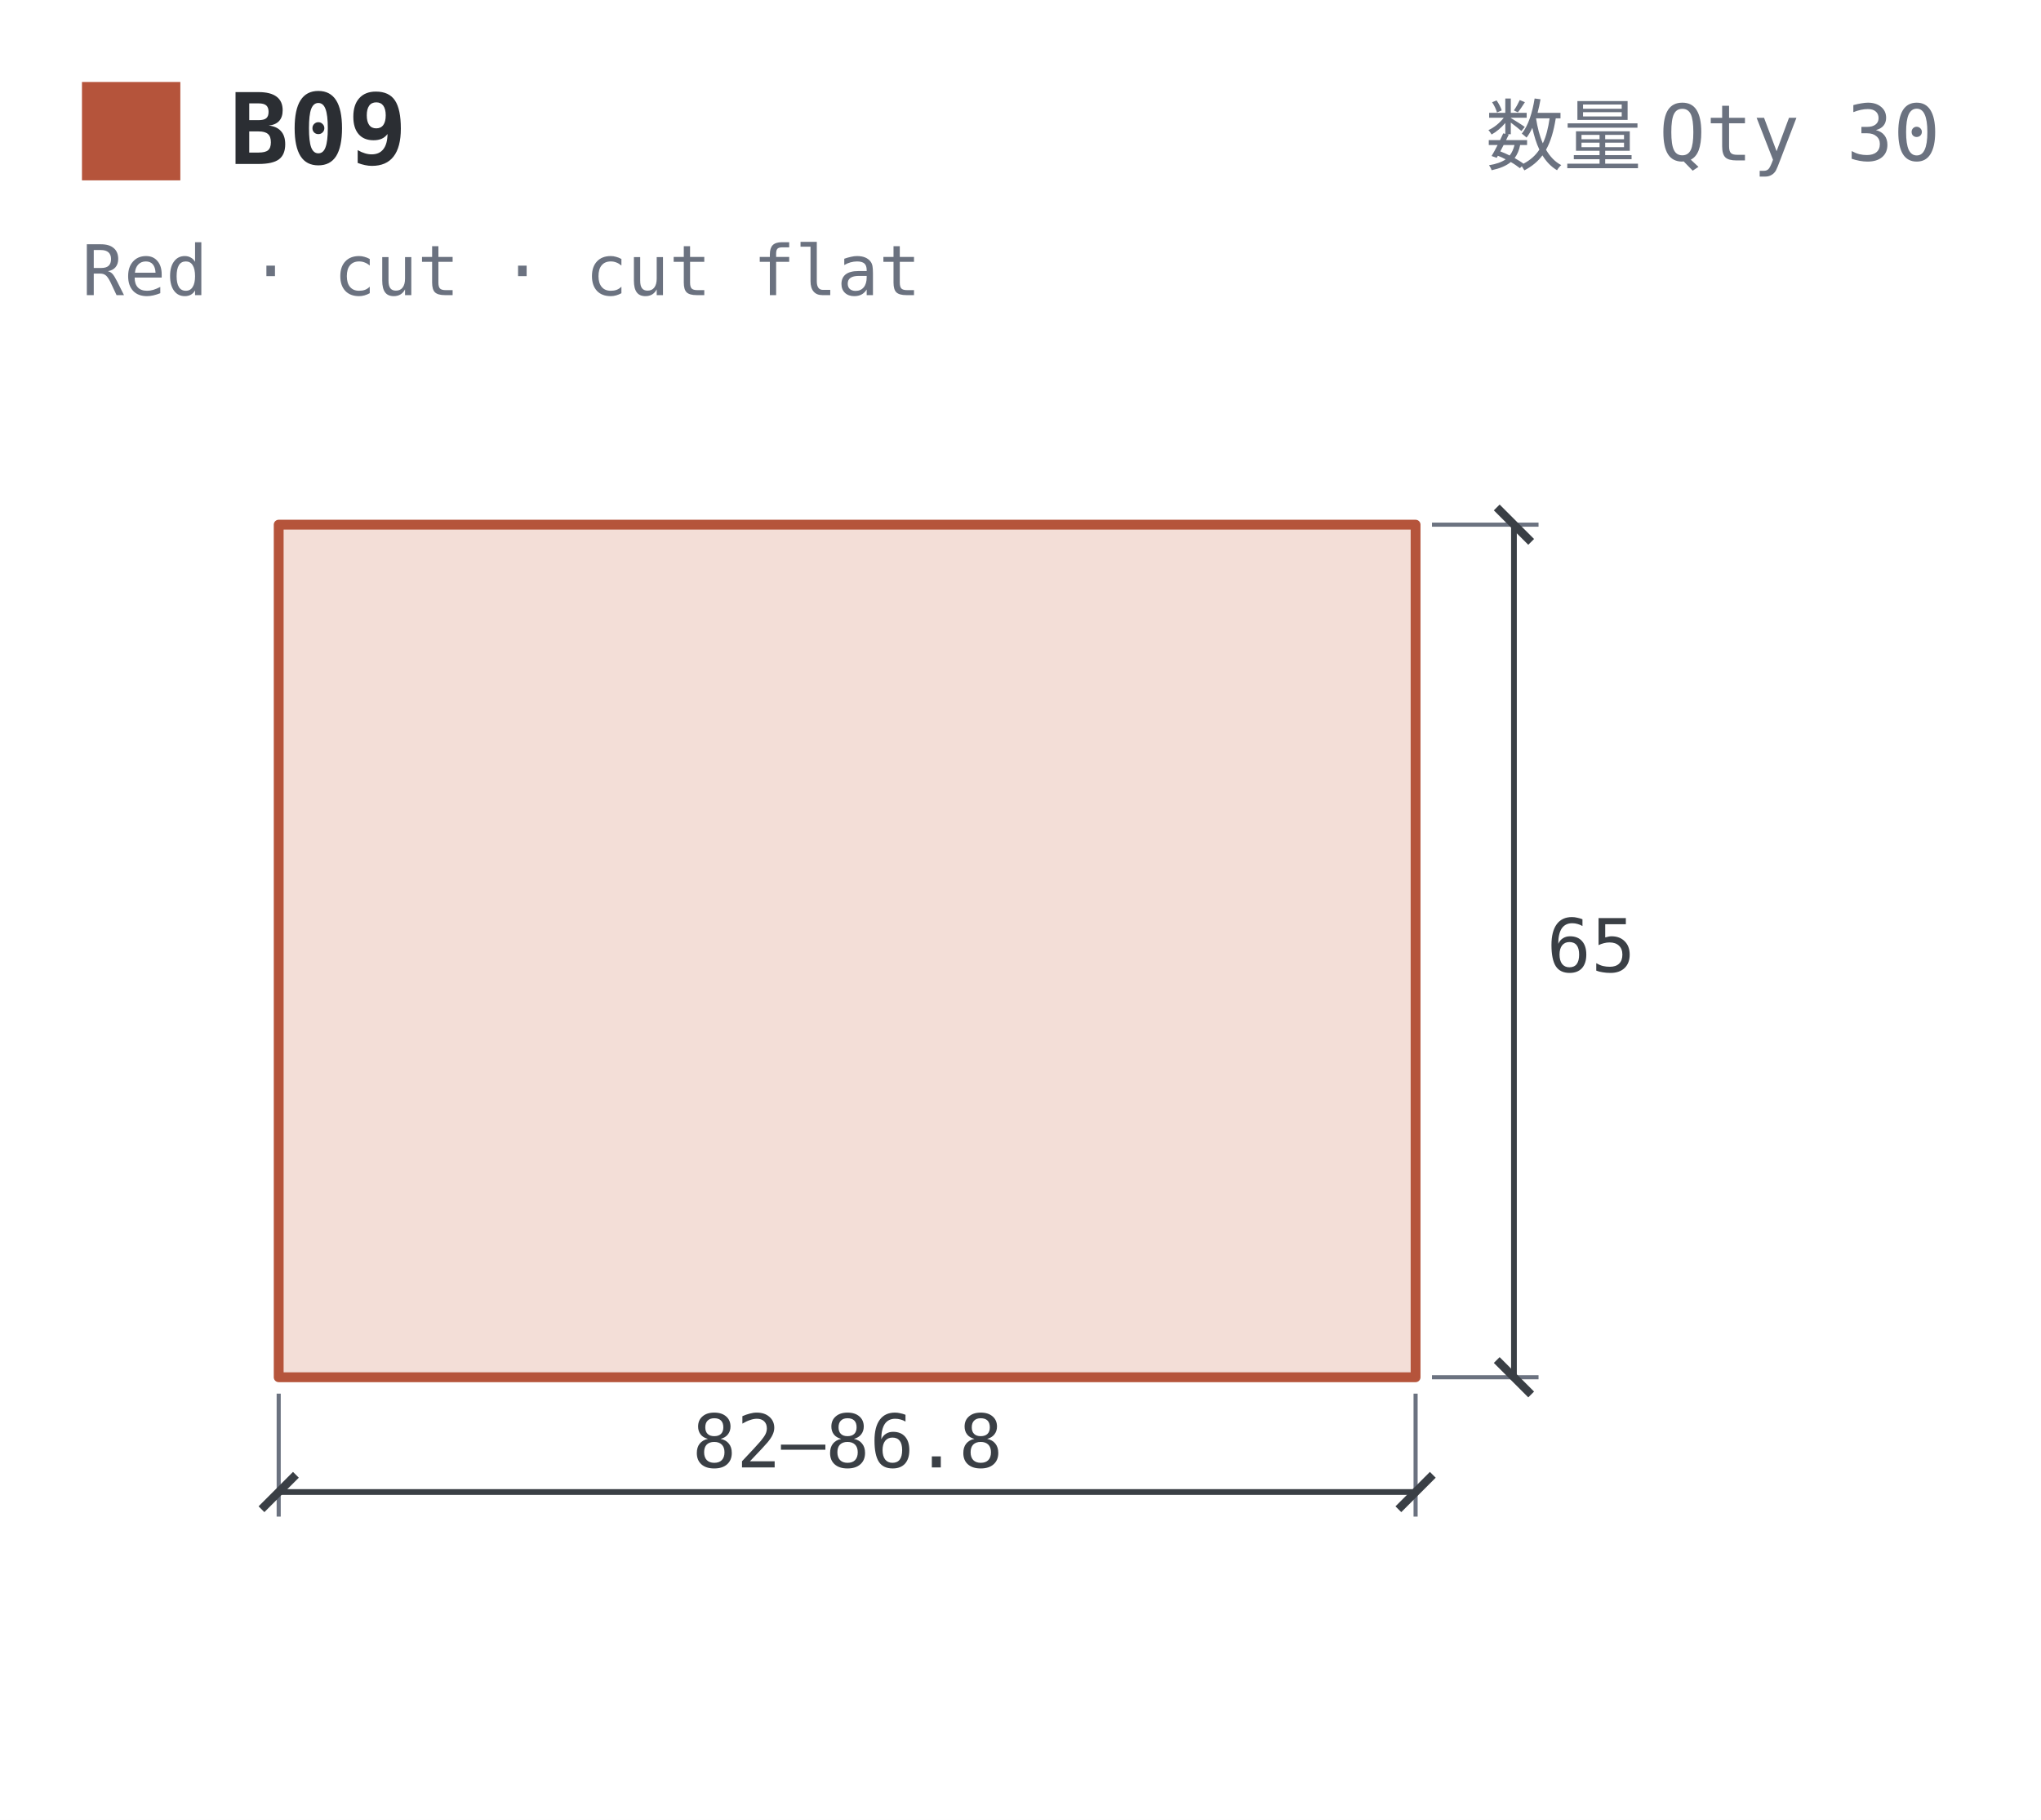
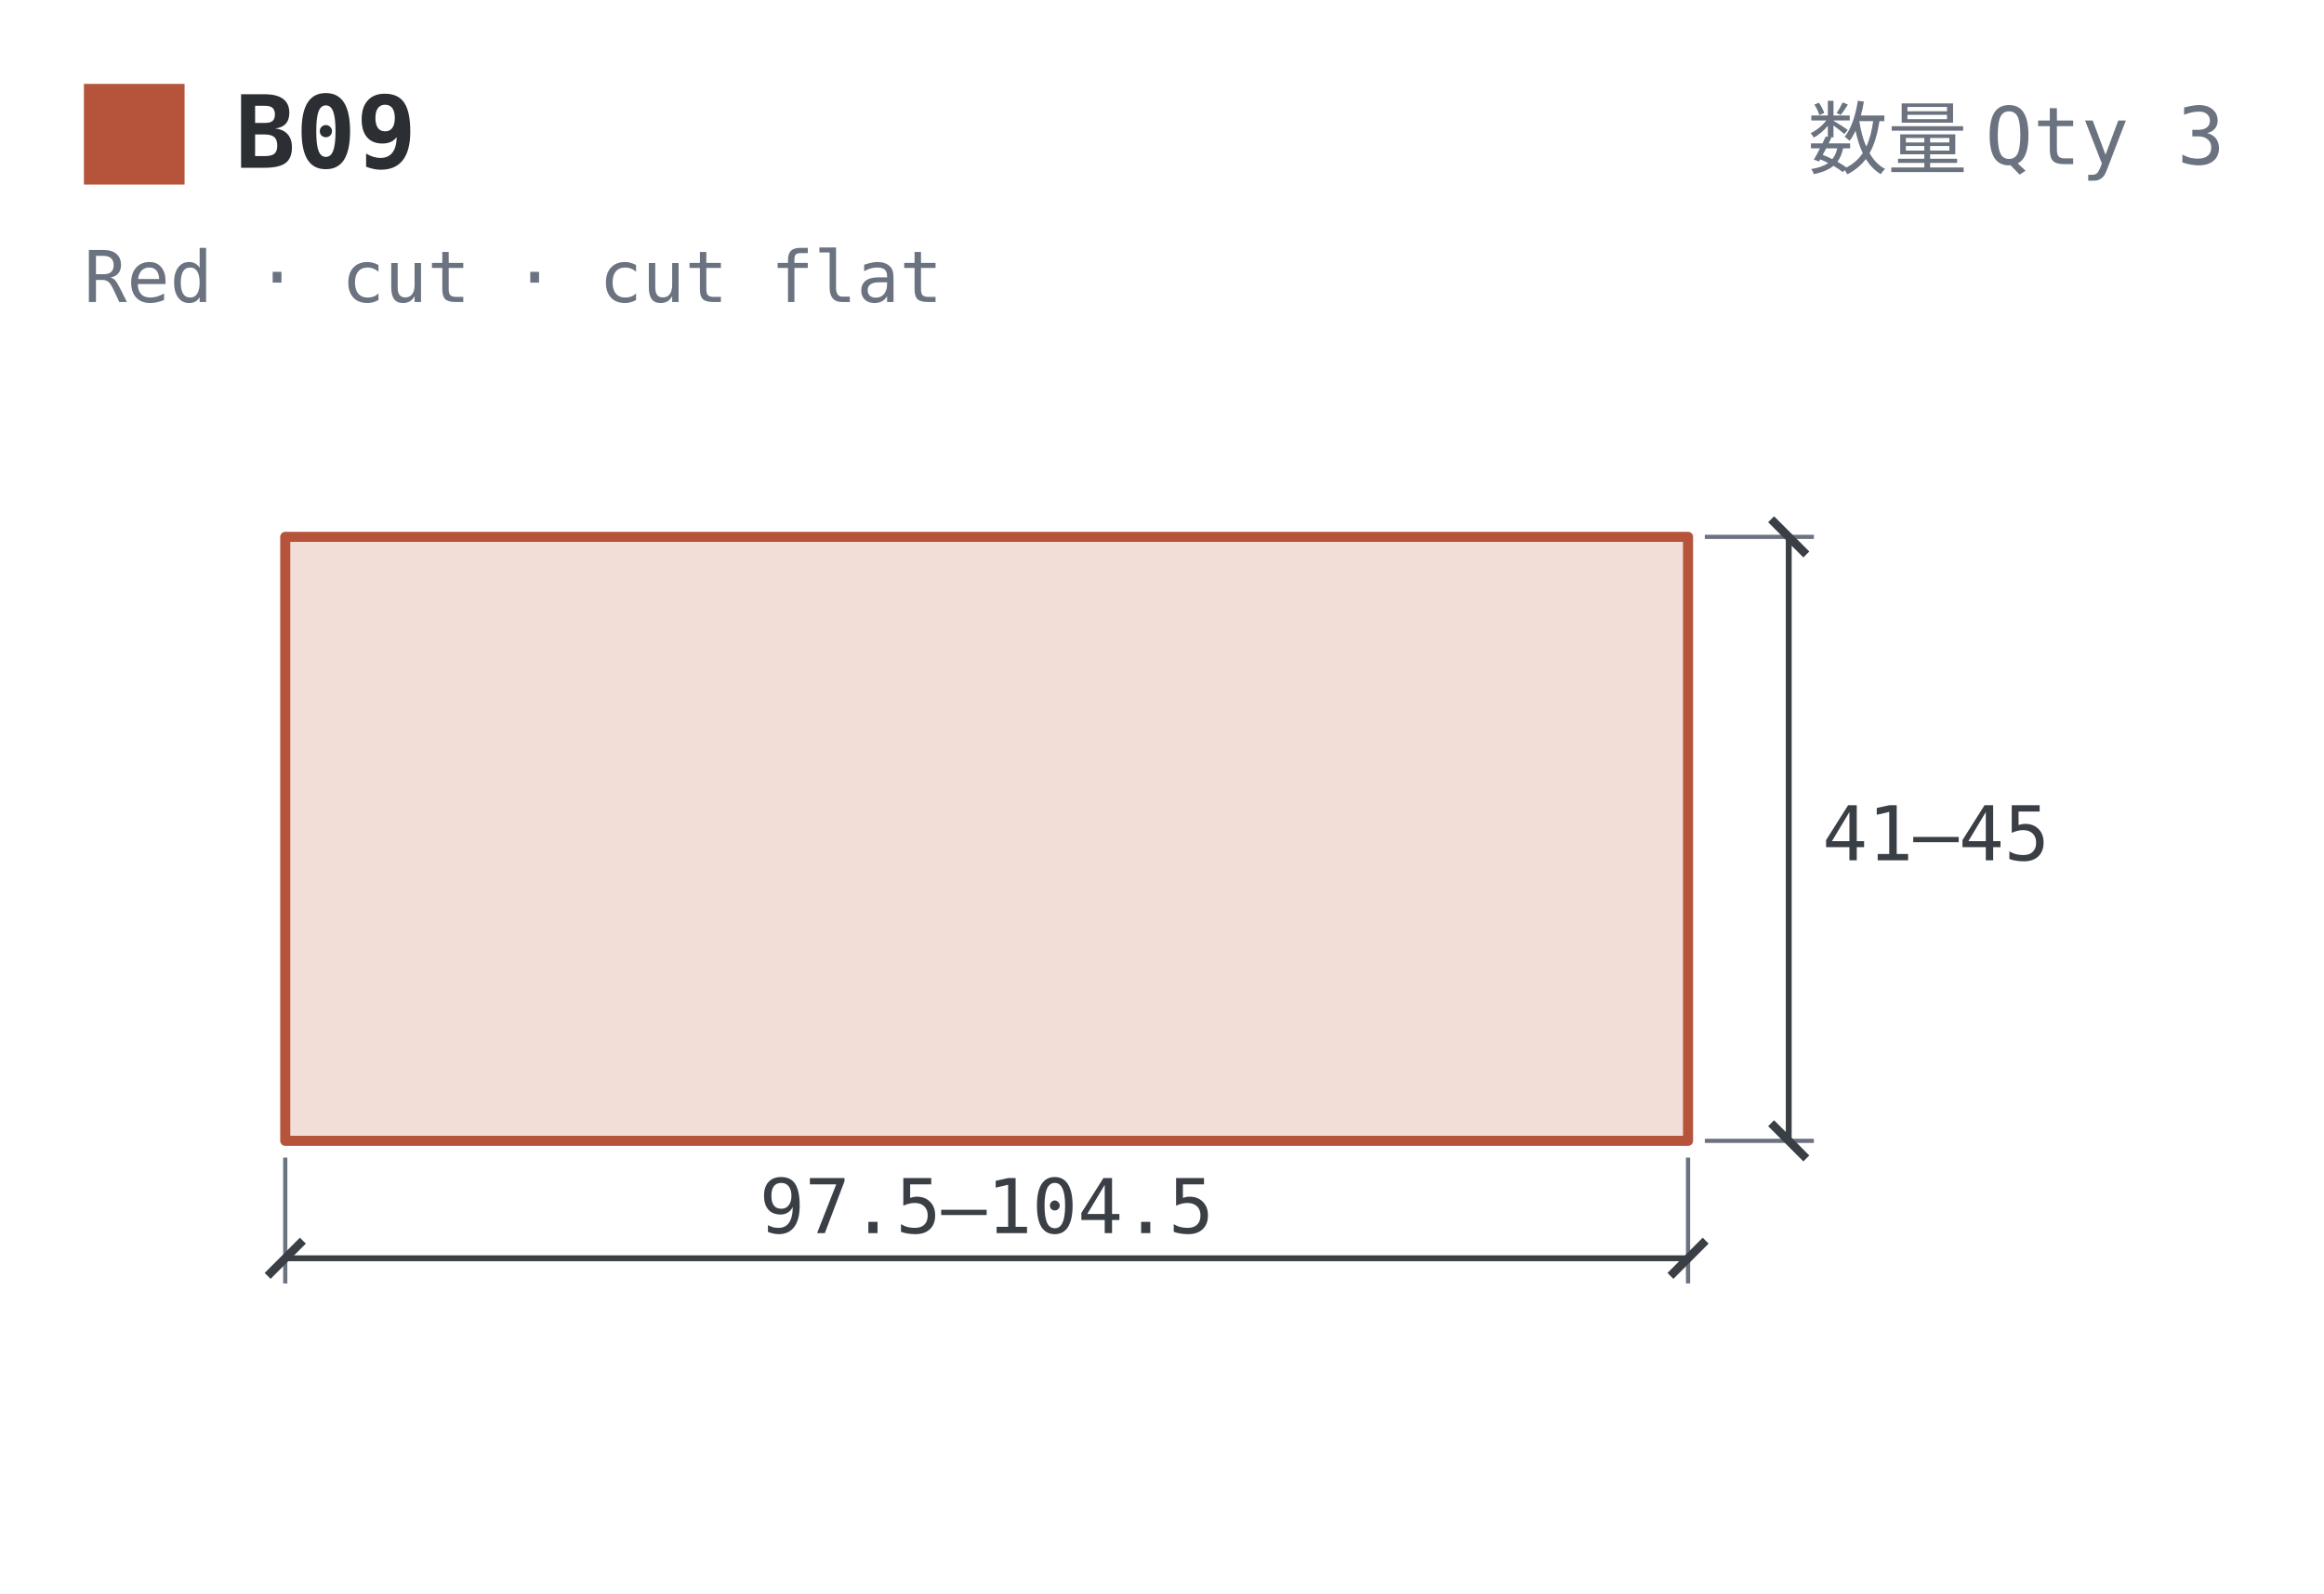
- <svg xmlns="http://www.w3.org/2000/svg" viewBox="0 0 249 222" width="249" height="222">
-   <rect width="249" height="222" fill="#ffffff" />
+ <svg xmlns="http://www.w3.org/2000/svg" viewBox="0 0 277 190" width="277" height="190">
+   <rect width="277" height="190" fill="#ffffff" />
  <rect x="10.0" y="10.0" width="12.0" height="12.0" fill="#b5543b" stroke="none" />
  <text x="28.0" y="20.0" font-family="ui-monospace,'SFMono-Regular',Menlo,Consolas,monospace" font-size="12" fill="#2b2e33" text-anchor="start" font-weight="600">B09</text>
-   <text x="236.7" y="20.0" font-family="ui-monospace,'SFMono-Regular',Menlo,Consolas,monospace" font-size="9.5" fill="#6b7280" text-anchor="end">数量 Qty 30</text>
+   <text x="265.2" y="20.0" font-family="ui-monospace,'SFMono-Regular',Menlo,Consolas,monospace" font-size="9.5" fill="#6b7280" text-anchor="end">数量 Qty 3</text>
  <text x="10.0" y="36.0" font-family="ui-monospace,'SFMono-Regular',Menlo,Consolas,monospace" font-size="8.5" fill="#6b7280" text-anchor="start">Red · cut · cut flat</text>
-   <polygon points="34.0,64.0 172.7,64.0 172.7,168.0 34.0,168.0" fill="#f3ded7" stroke="#b5543b" stroke-width="1.2" stroke-linejoin="round" />
-   <line x1="34.0" y1="170.0" x2="34.0" y2="185.0" stroke="#6b7280" stroke-width="0.5" />
-   <line x1="172.7" y1="170.0" x2="172.7" y2="185.0" stroke="#6b7280" stroke-width="0.5" />
-   <line x1="34.0" y1="182.0" x2="172.7" y2="182.0" stroke="#3a3f45" stroke-width="0.7" />
-   <line x1="31.9" y1="184.1" x2="36.1" y2="179.9" stroke="#3a3f45" stroke-width="1" />
-   <line x1="170.6" y1="184.1" x2="174.8" y2="179.9" stroke="#3a3f45" stroke-width="1" />
-   <text x="103.4" y="179.0" font-family="ui-monospace,'SFMono-Regular',Menlo,Consolas,monospace" font-size="9" fill="#3a3f45" text-anchor="middle">82–86.8</text>
-   <line x1="174.7" y1="64.0" x2="187.7" y2="64.0" stroke="#6b7280" stroke-width="0.5" />
-   <line x1="174.7" y1="168.0" x2="187.7" y2="168.0" stroke="#6b7280" stroke-width="0.5" />
-   <line x1="184.7" y1="64.0" x2="184.7" y2="168.0" stroke="#3a3f45" stroke-width="0.7" />
-   <line x1="182.6" y1="61.9" x2="186.8" y2="66.1" stroke="#3a3f45" stroke-width="1" />
-   <line x1="182.6" y1="165.9" x2="186.8" y2="170.1" stroke="#3a3f45" stroke-width="1" />
-   <text x="188.7" y="116.0" font-family="ui-monospace,'SFMono-Regular',Menlo,Consolas,monospace" font-size="9" fill="#3a3f45" text-anchor="start" dominant-baseline="middle">65</text>
+   <polygon points="34.0,64.0 201.2,64.0 201.2,136.0 34.0,136.0" fill="#f3ded7" stroke="#b5543b" stroke-width="1.2" stroke-linejoin="round" />
+   <line x1="34.0" y1="138.0" x2="34.0" y2="153.0" stroke="#6b7280" stroke-width="0.5" />
+   <line x1="201.2" y1="138.0" x2="201.2" y2="153.0" stroke="#6b7280" stroke-width="0.5" />
+   <line x1="34.0" y1="150.0" x2="201.2" y2="150.0" stroke="#3a3f45" stroke-width="0.7" />
+   <line x1="31.9" y1="152.1" x2="36.1" y2="147.9" stroke="#3a3f45" stroke-width="1" />
+   <line x1="199.1" y1="152.1" x2="203.3" y2="147.9" stroke="#3a3f45" stroke-width="1" />
+   <text x="117.6" y="147.0" font-family="ui-monospace,'SFMono-Regular',Menlo,Consolas,monospace" font-size="9" fill="#3a3f45" text-anchor="middle">97.5–104.5</text>
+   <line x1="203.2" y1="64.0" x2="216.2" y2="64.0" stroke="#6b7280" stroke-width="0.5" />
+   <line x1="203.2" y1="136.0" x2="216.2" y2="136.0" stroke="#6b7280" stroke-width="0.5" />
+   <line x1="213.2" y1="64.0" x2="213.2" y2="136.0" stroke="#3a3f45" stroke-width="0.7" />
+   <line x1="211.1" y1="61.9" x2="215.3" y2="66.1" stroke="#3a3f45" stroke-width="1" />
+   <line x1="211.1" y1="133.9" x2="215.3" y2="138.1" stroke="#3a3f45" stroke-width="1" />
+   <text x="217.2" y="100.0" font-family="ui-monospace,'SFMono-Regular',Menlo,Consolas,monospace" font-size="9" fill="#3a3f45" text-anchor="start" dominant-baseline="middle">41–45</text>
</svg>
